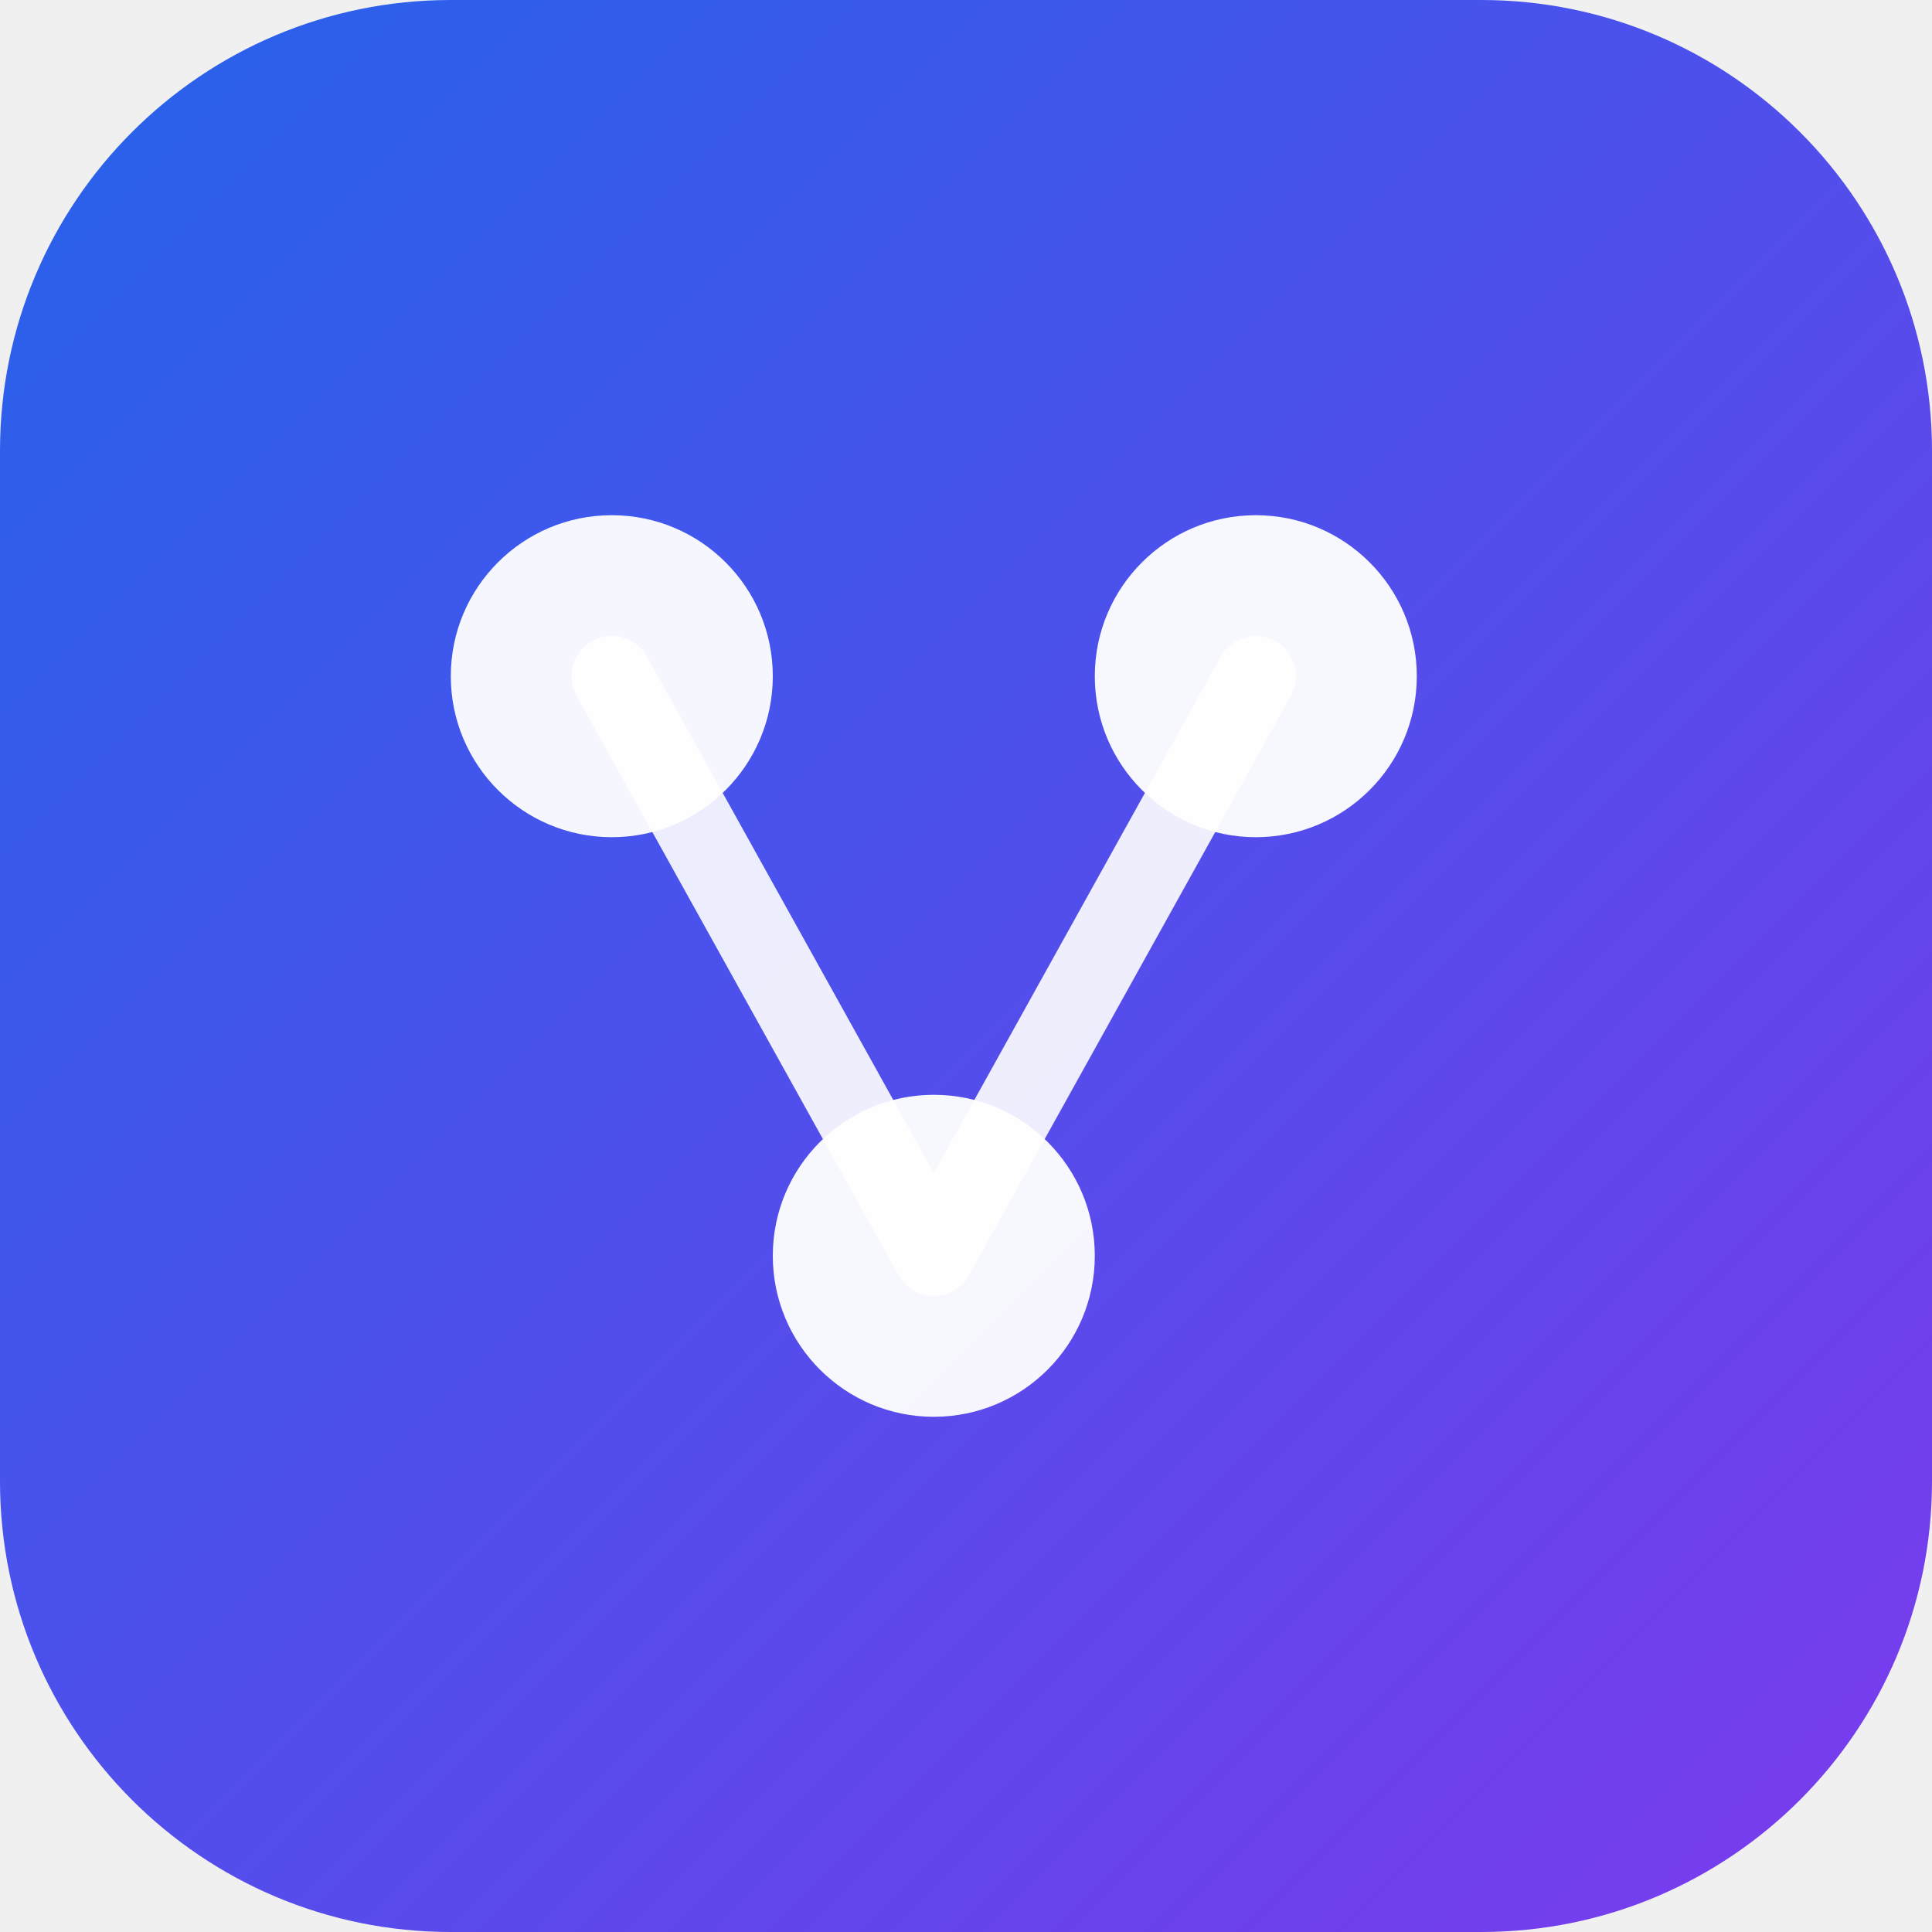
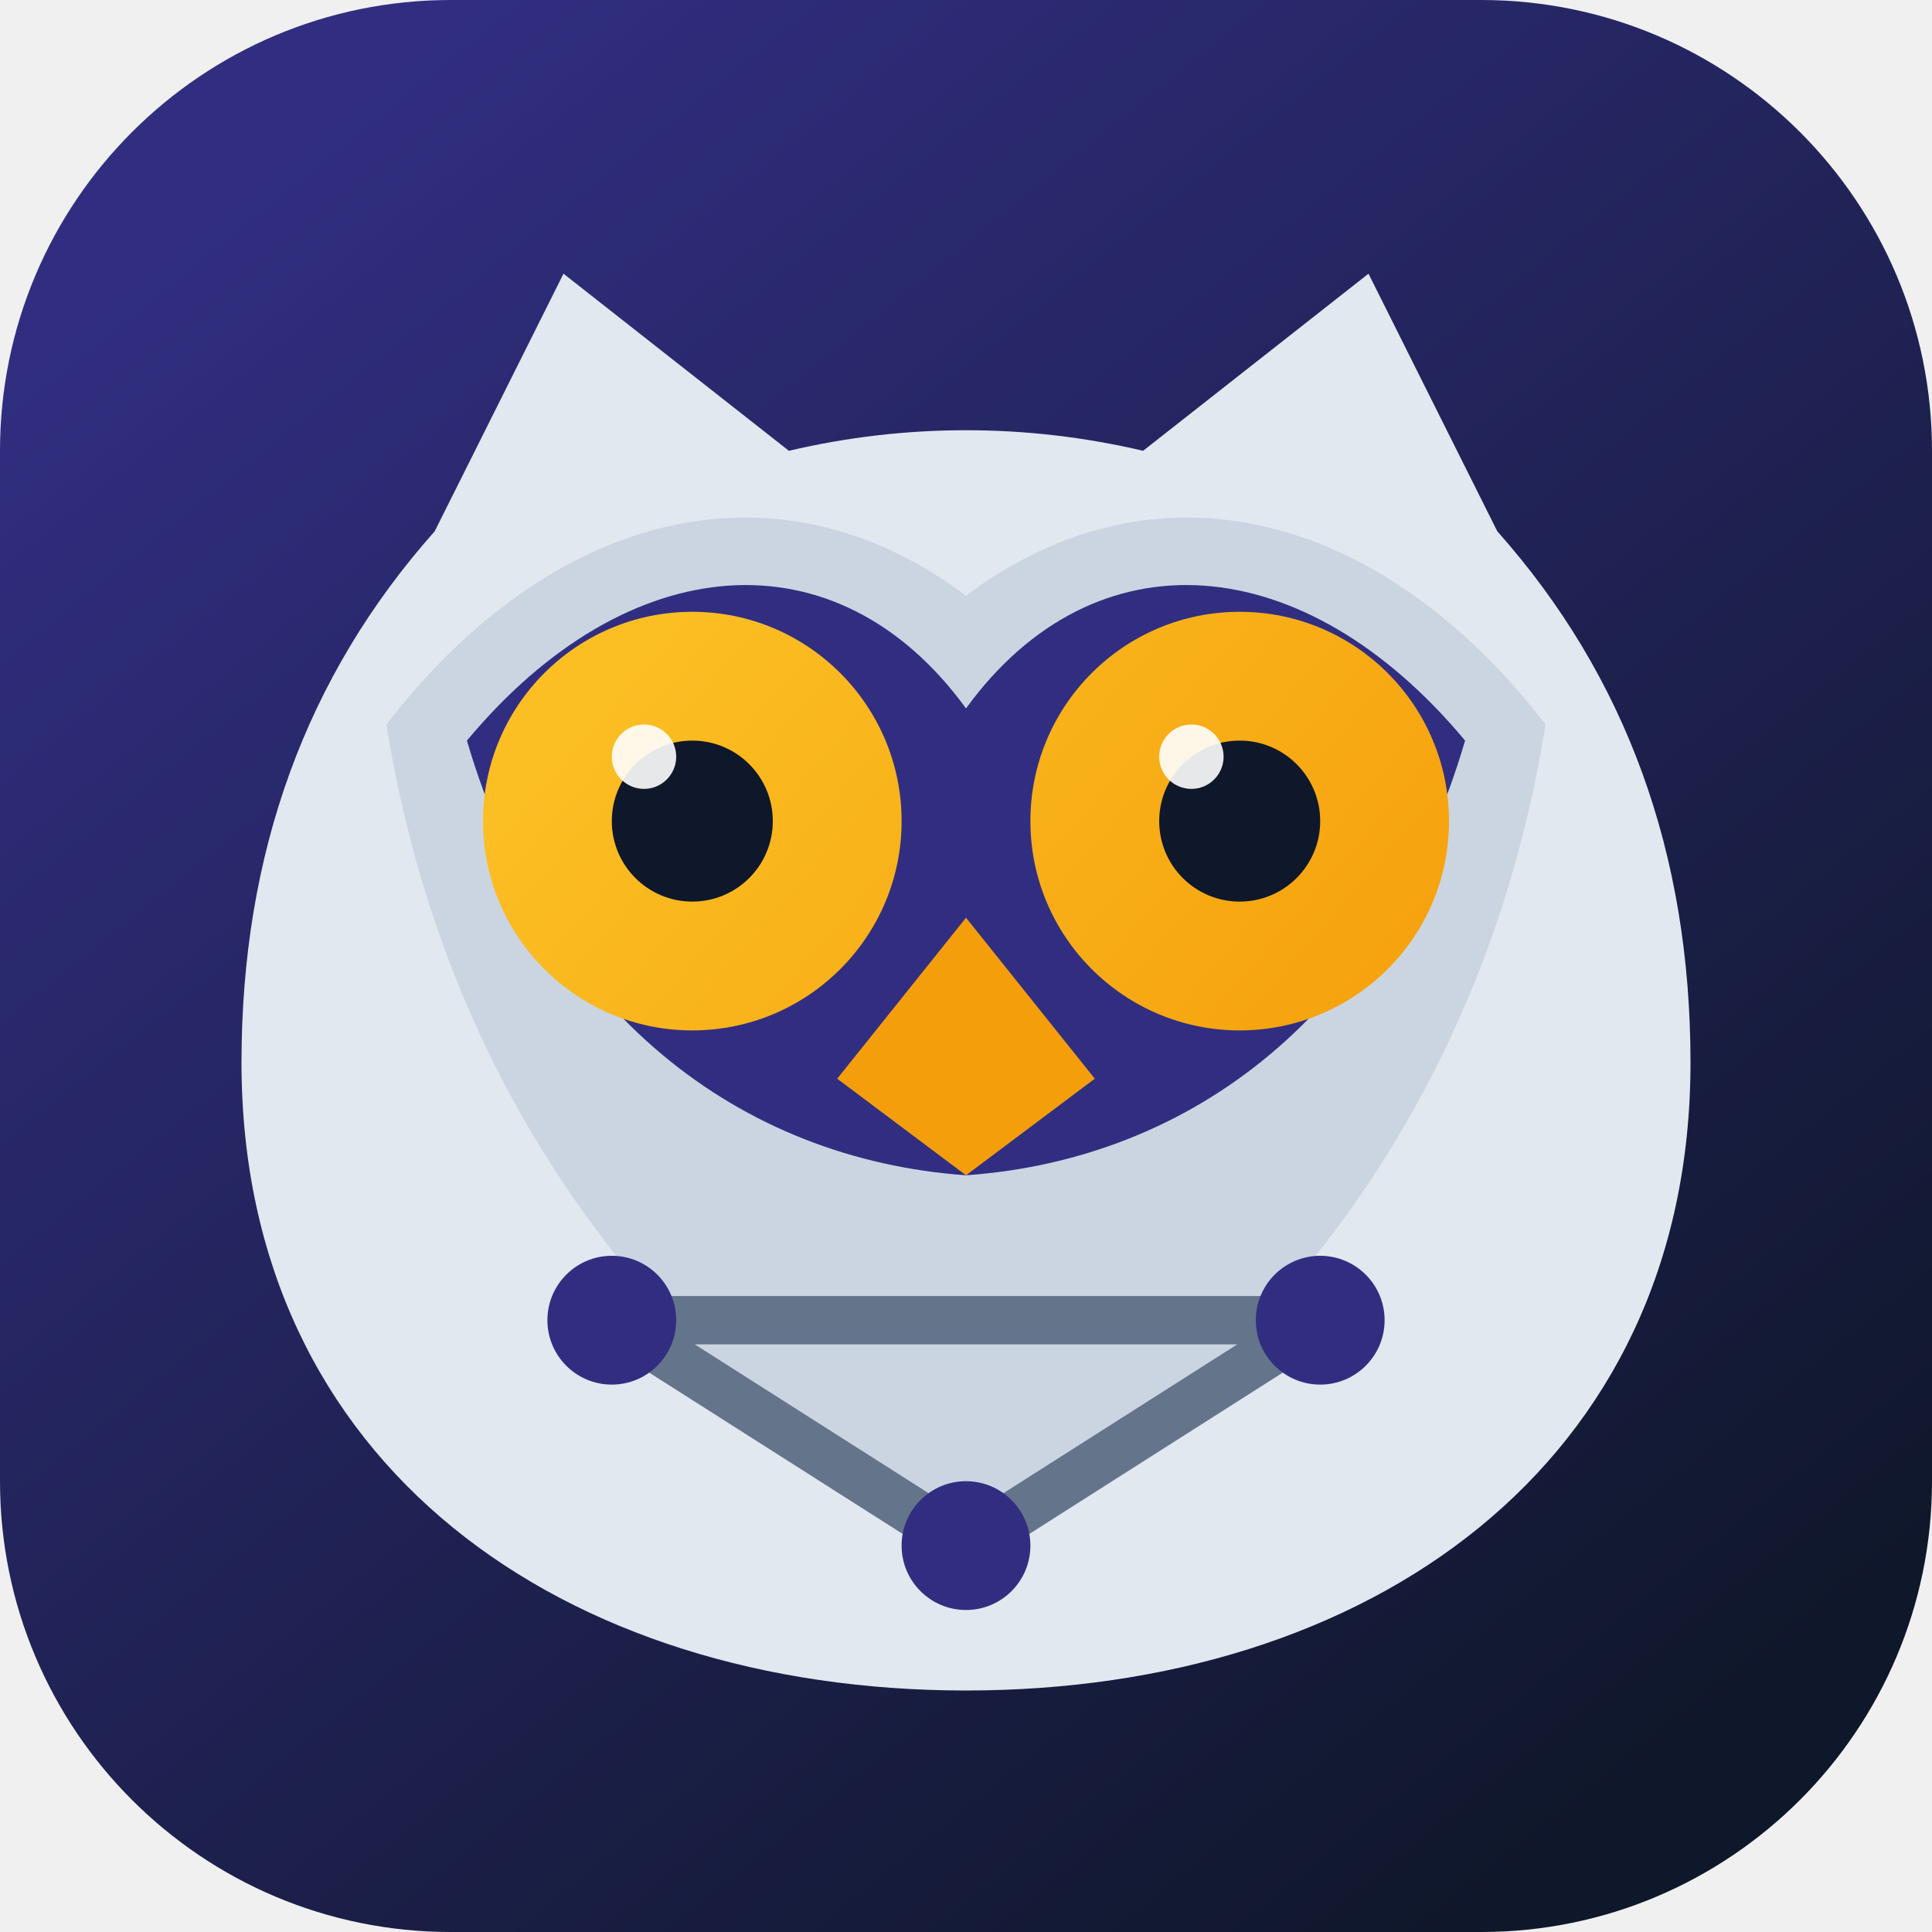
- <svg xmlns="http://www.w3.org/2000/svg" viewBox="0 0 120 120" role="img" aria-label="Strixonomy">
+ <svg xmlns="http://www.w3.org/2000/svg" viewBox="0 0 120 120" role="img" aria-label="Strixonomy owl">
  <defs>
-     <linearGradient id="g" x1="0%" y1="0%" x2="100%" y2="100%">
-       <stop offset="0%" stop-color="#2563eb" />
-       <stop offset="100%" stop-color="#7c3aed" />
+     <linearGradient id="night" x1="18" y1="8" x2="102" y2="112" gradientUnits="userSpaceOnUse">
+       <stop stop-color="#312e81" />
+       <stop offset="1" stop-color="#0f172a" />
+     </linearGradient>
+     <linearGradient id="gold" x1="38" y1="40" x2="82" y2="78" gradientUnits="userSpaceOnUse">
+       <stop stop-color="#fbbf24" />
+       <stop offset="1" stop-color="#f59e0b" />
    </linearGradient>
  </defs>
-   <rect width="120" height="120" rx="28" fill="url(#g)" />
-   <circle cx="38" cy="42" r="10" fill="#fff" opacity="0.95" />
-   <circle cx="78" cy="42" r="10" fill="#fff" opacity="0.95" />
-   <circle cx="58" cy="78" r="10" fill="#fff" opacity="0.95" />
-   <path d="M38 42 L58 78 L78 42" stroke="#fff" stroke-width="5" fill="none" stroke-linecap="round" stroke-linejoin="round" opacity="0.9" />
+   <rect width="120" height="120" rx="28" fill="url(#night)" />
+   <path d="M27 33 35 17 49 28a48 48 0 0 1 22 0l14-11 8 16c8 9 12 20 12 33 0 25-20 39-45 39S15 91 15 66c0-13 4-24 12-33Z" fill="#e2e8f0" />
+   <path d="M24 45c10-13 24-17 36-8 12-9 26-5 36 8-4 25-19 42-36 51-17-9-32-26-36-51Z" fill="#cbd5e1" />
+   <path d="M29 46c10-12 23-13 31-2 8-11 21-10 31 2-5 17-17 26-31 27-14-1-26-10-31-27Z" fill="#312e81" />
+   <circle cx="43" cy="51" r="13" fill="url(#gold)" />
+   <circle cx="77" cy="51" r="13" fill="url(#gold)" />
+   <circle cx="43" cy="51" r="5" fill="#0f172a" />
+   <circle cx="77" cy="51" r="5" fill="#0f172a" />
+   <circle cx="40" cy="47" r="2" fill="#fff" opacity=".9" />
+   <circle cx="74" cy="47" r="2" fill="#fff" opacity=".9" />
+   <path d="m60 57 8 10-8 6-8-6 8-10Z" fill="#f59e0b" />
+   <path d="M38 82h44M38 82l22 14 22-14" fill="none" stroke="#64748b" stroke-width="3" stroke-linecap="round" stroke-linejoin="round" />
+   <circle cx="38" cy="82" r="4" fill="#312e81" />
+   <circle cx="60" cy="96" r="4" fill="#312e81" />
+   <circle cx="82" cy="82" r="4" fill="#312e81" />
</svg>
